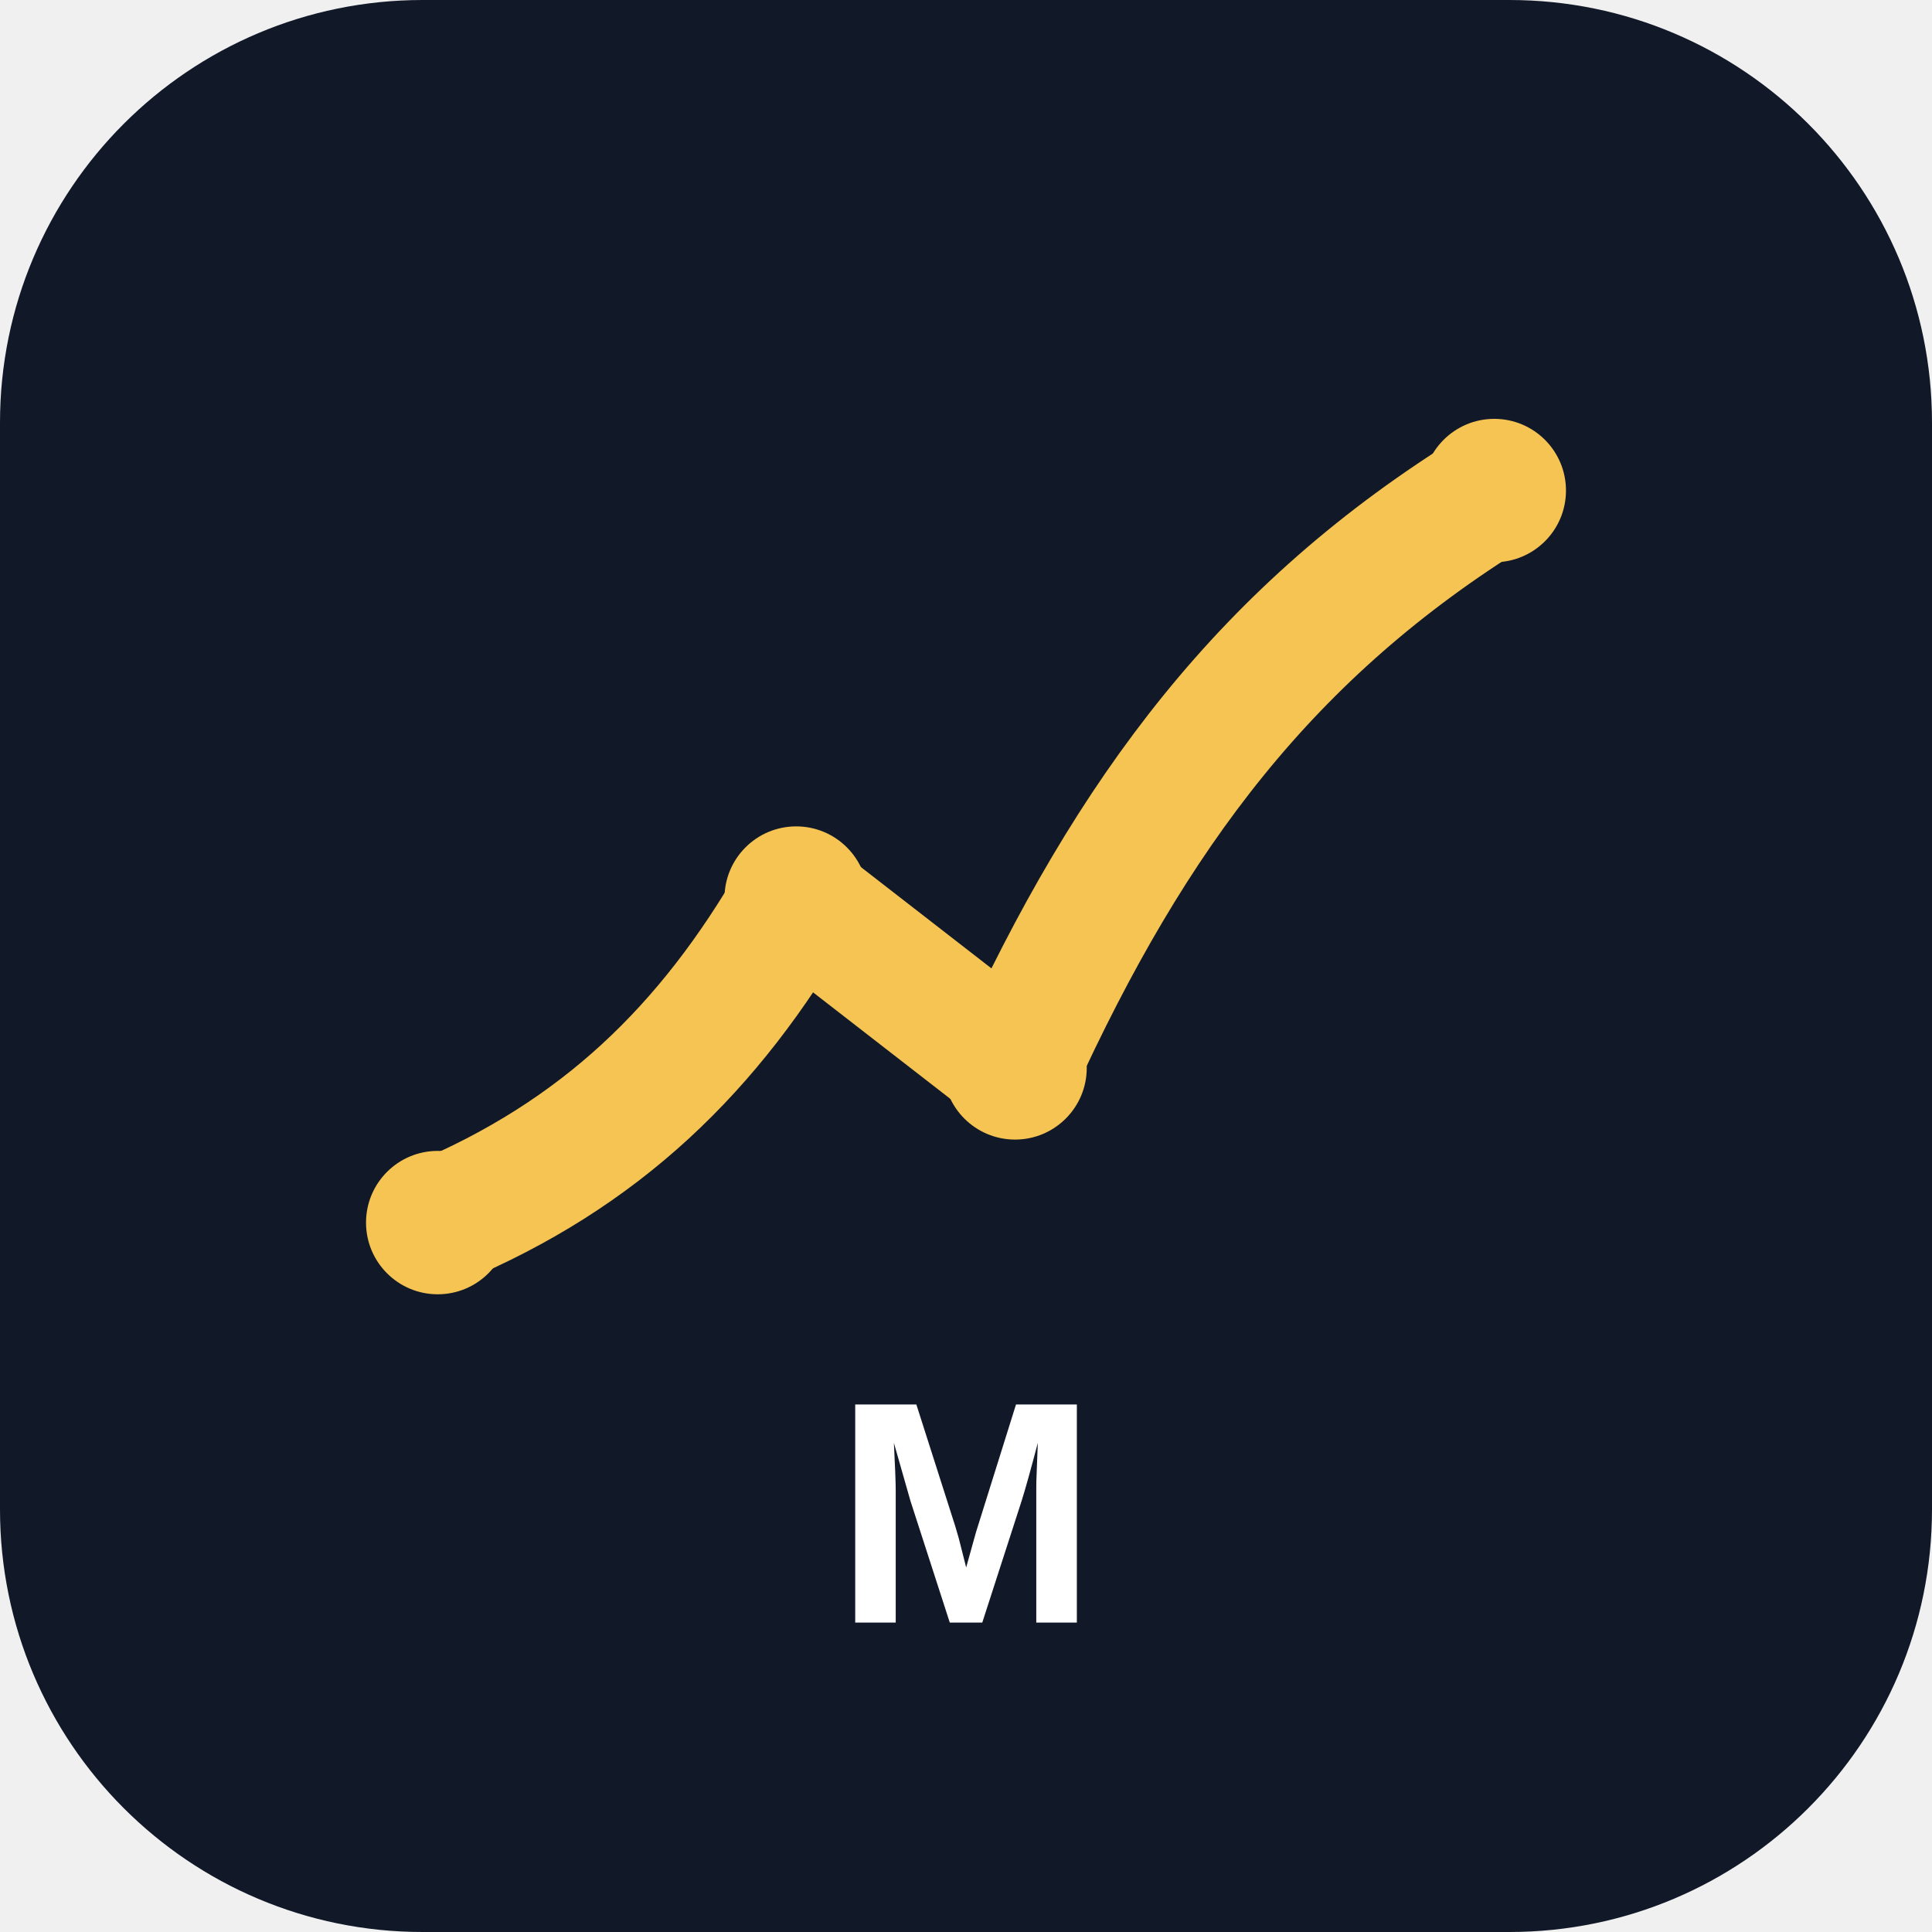
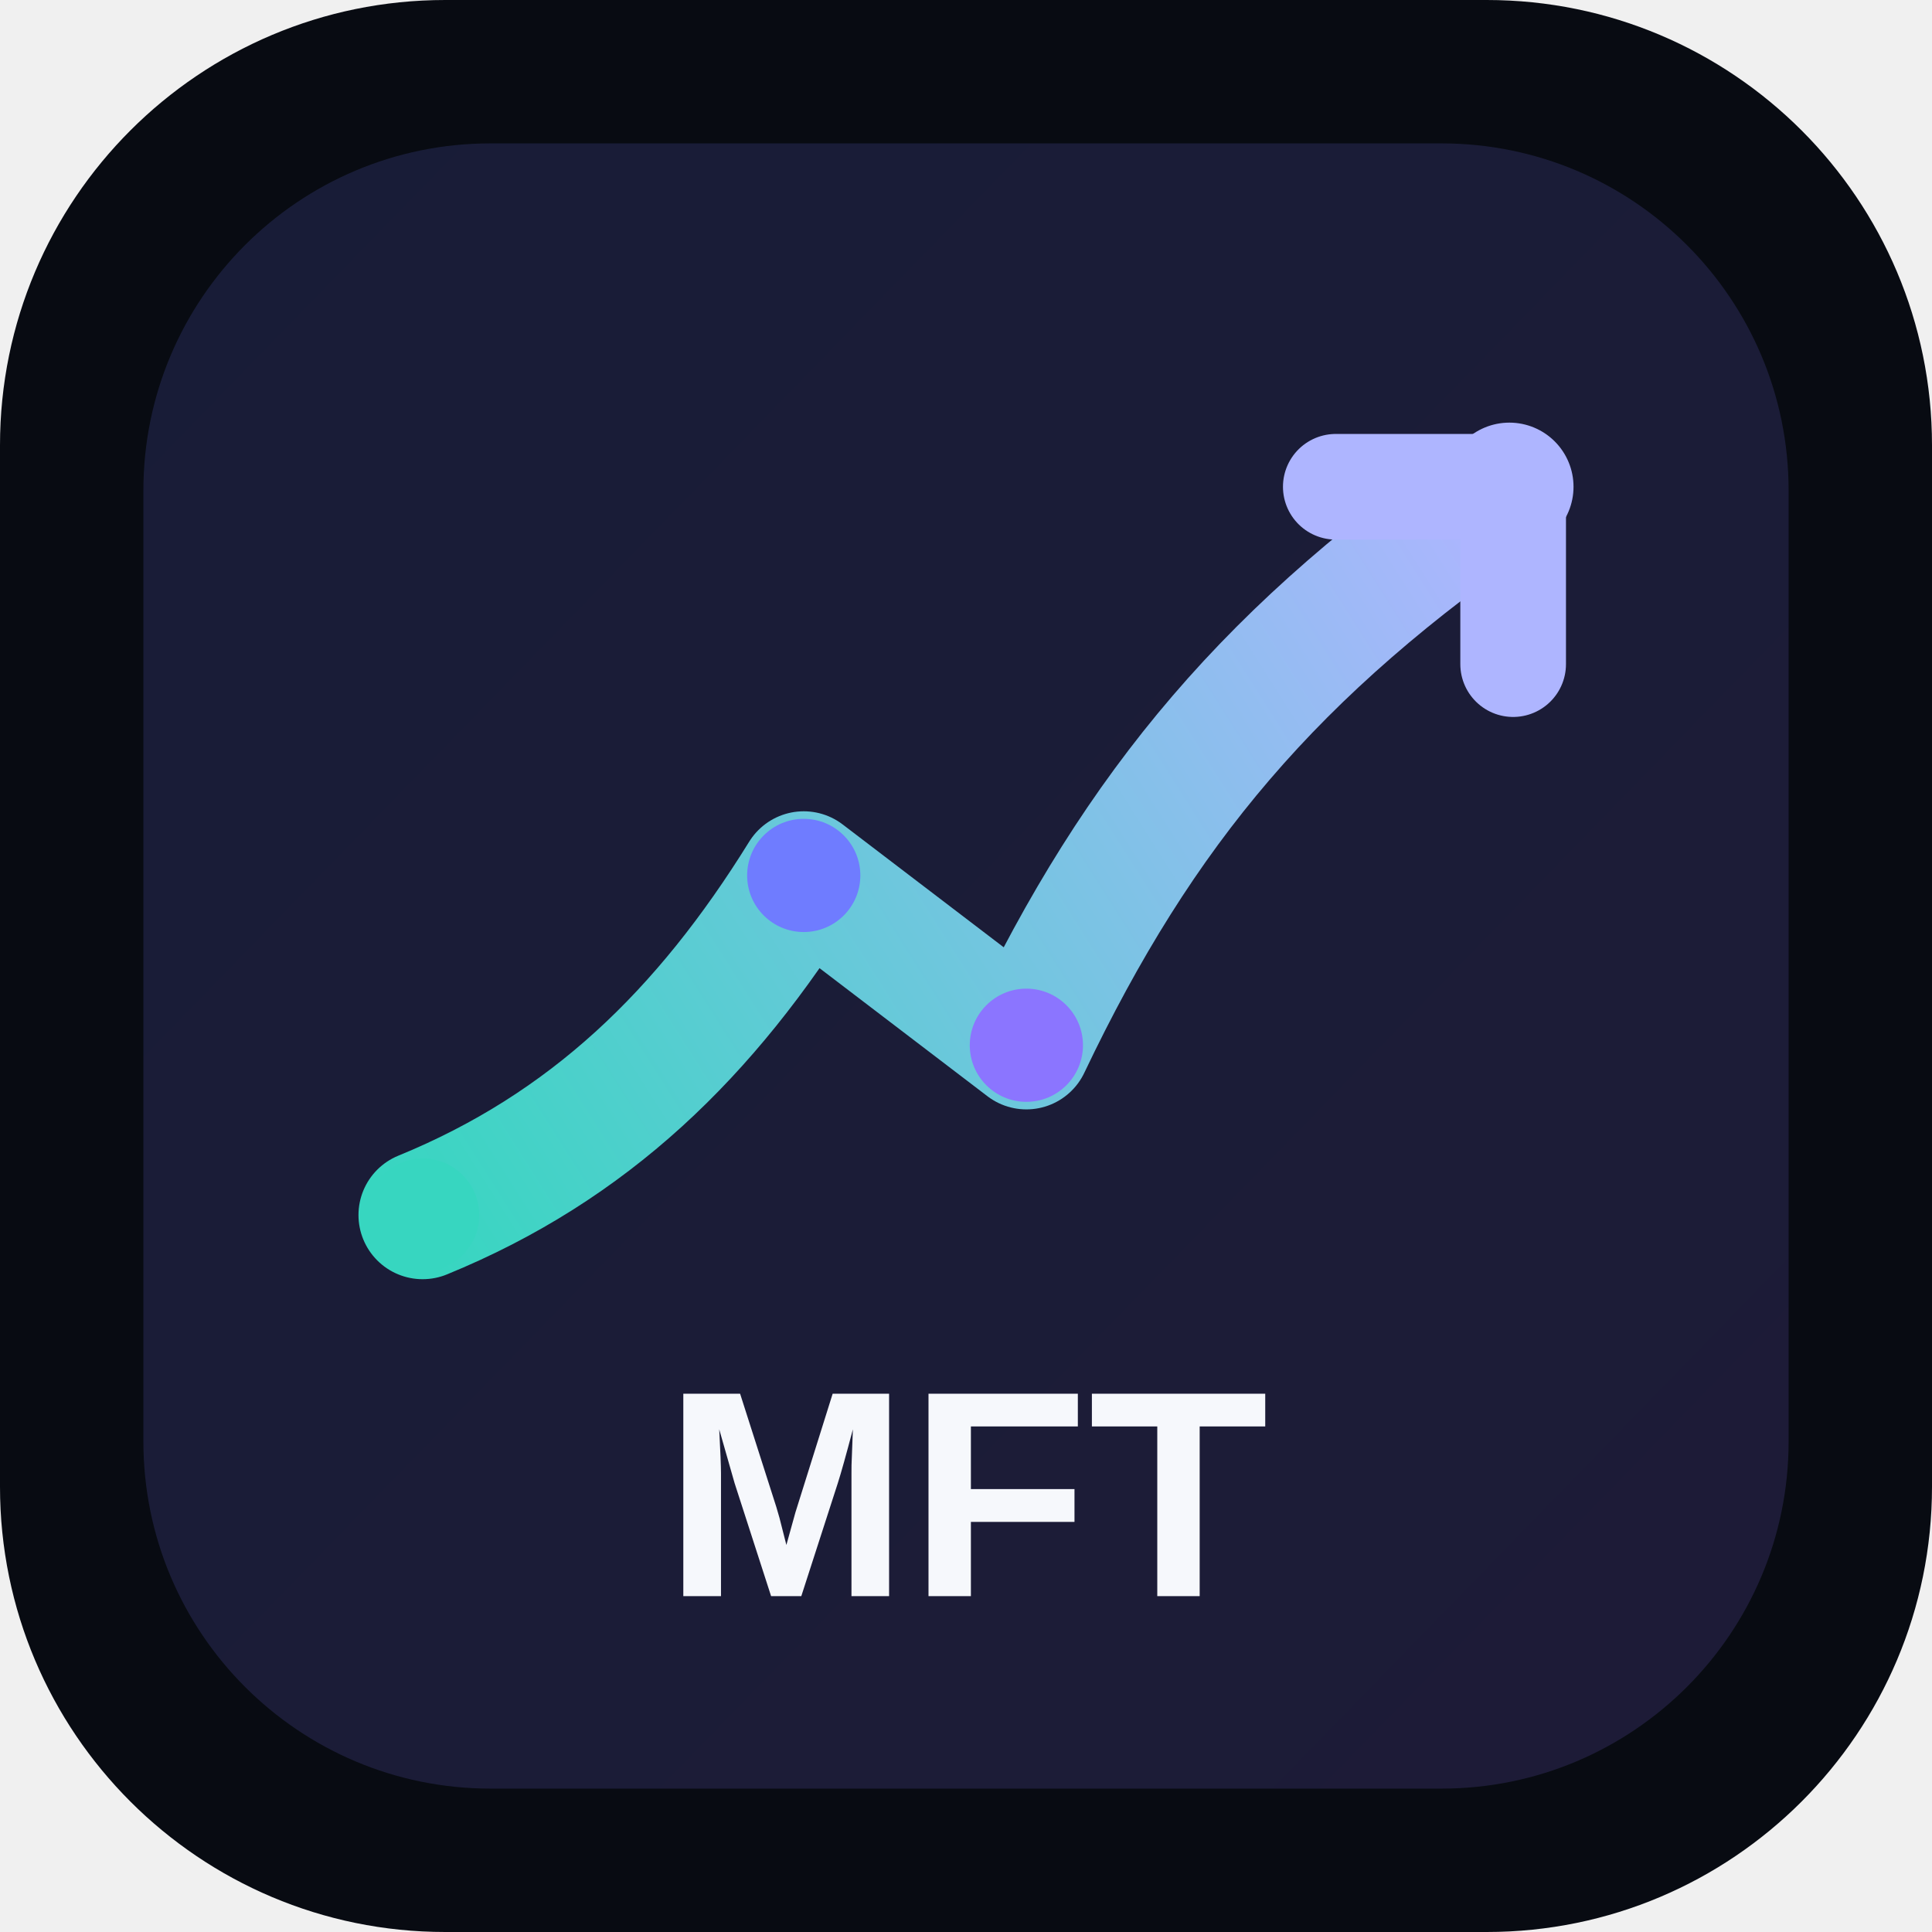
<svg xmlns="http://www.w3.org/2000/svg" viewBox="0 0 512 512">
-   <rect width="512" height="512" rx="112" fill="#111827" />
-   <path d="M116 324c43-18 72-46 95-86l58 45c31-68 67-116 127-153" fill="none" stroke="#f6c453" stroke-width="34" stroke-linecap="round" stroke-linejoin="round" />
-   <circle cx="116" cy="324" r="19" fill="#f6c453" />
-   <circle cx="211" cy="238" r="19" fill="#f6c453" />
-   <circle cx="269" cy="283" r="19" fill="#f6c453" />
-   <circle cx="396" cy="130" r="19" fill="#f6c453" />
-   <text x="256" y="430" text-anchor="middle" font-family="Arial,sans-serif" font-size="84" font-weight="700" fill="#ffffff">M</text>
+   <defs>
+     <linearGradient id="g" x1="70" y1="80" x2="430" y2="430" gradientUnits="userSpaceOnUse">
+       <stop stop-color="#6f7cff" />
+       <stop offset="1" stop-color="#8b75ff" />
+     </linearGradient>
+     <linearGradient id="line" x1="110" y1="330" x2="402" y2="145" gradientUnits="userSpaceOnUse">
+       <stop stop-color="#37d6c0" />
+       <stop offset="1" stop-color="#aeb5ff" />
+     </linearGradient>
+   </defs>
+   <rect width="512" height="512" rx="118" fill="#080b12" />
+   <rect x="38" y="38" width="436" height="436" rx="92" fill="url(#g)" opacity=".16" />
+   <path d="M112 322c44-18 75-48 101-90l59 45c30-63 65-105 128-148" fill="none" stroke="url(#line)" stroke-width="34" stroke-linecap="round" stroke-linejoin="round" />
+   <path d="M354 129h47v47" fill="none" stroke="#aeb5ff" stroke-width="28" stroke-linecap="round" stroke-linejoin="round" />
+   <circle cx="112" cy="322" r="15" fill="#37d6c0" />
+   <circle cx="213" cy="232" r="15" fill="#6f7cff" />
+   <circle cx="272" cy="277" r="15" fill="#8b75ff" />
+   <text x="256" y="423" text-anchor="middle" font-family="Arial,sans-serif" font-size="78" font-weight="700" fill="#f6f8fc">MFT</text>
</svg>
